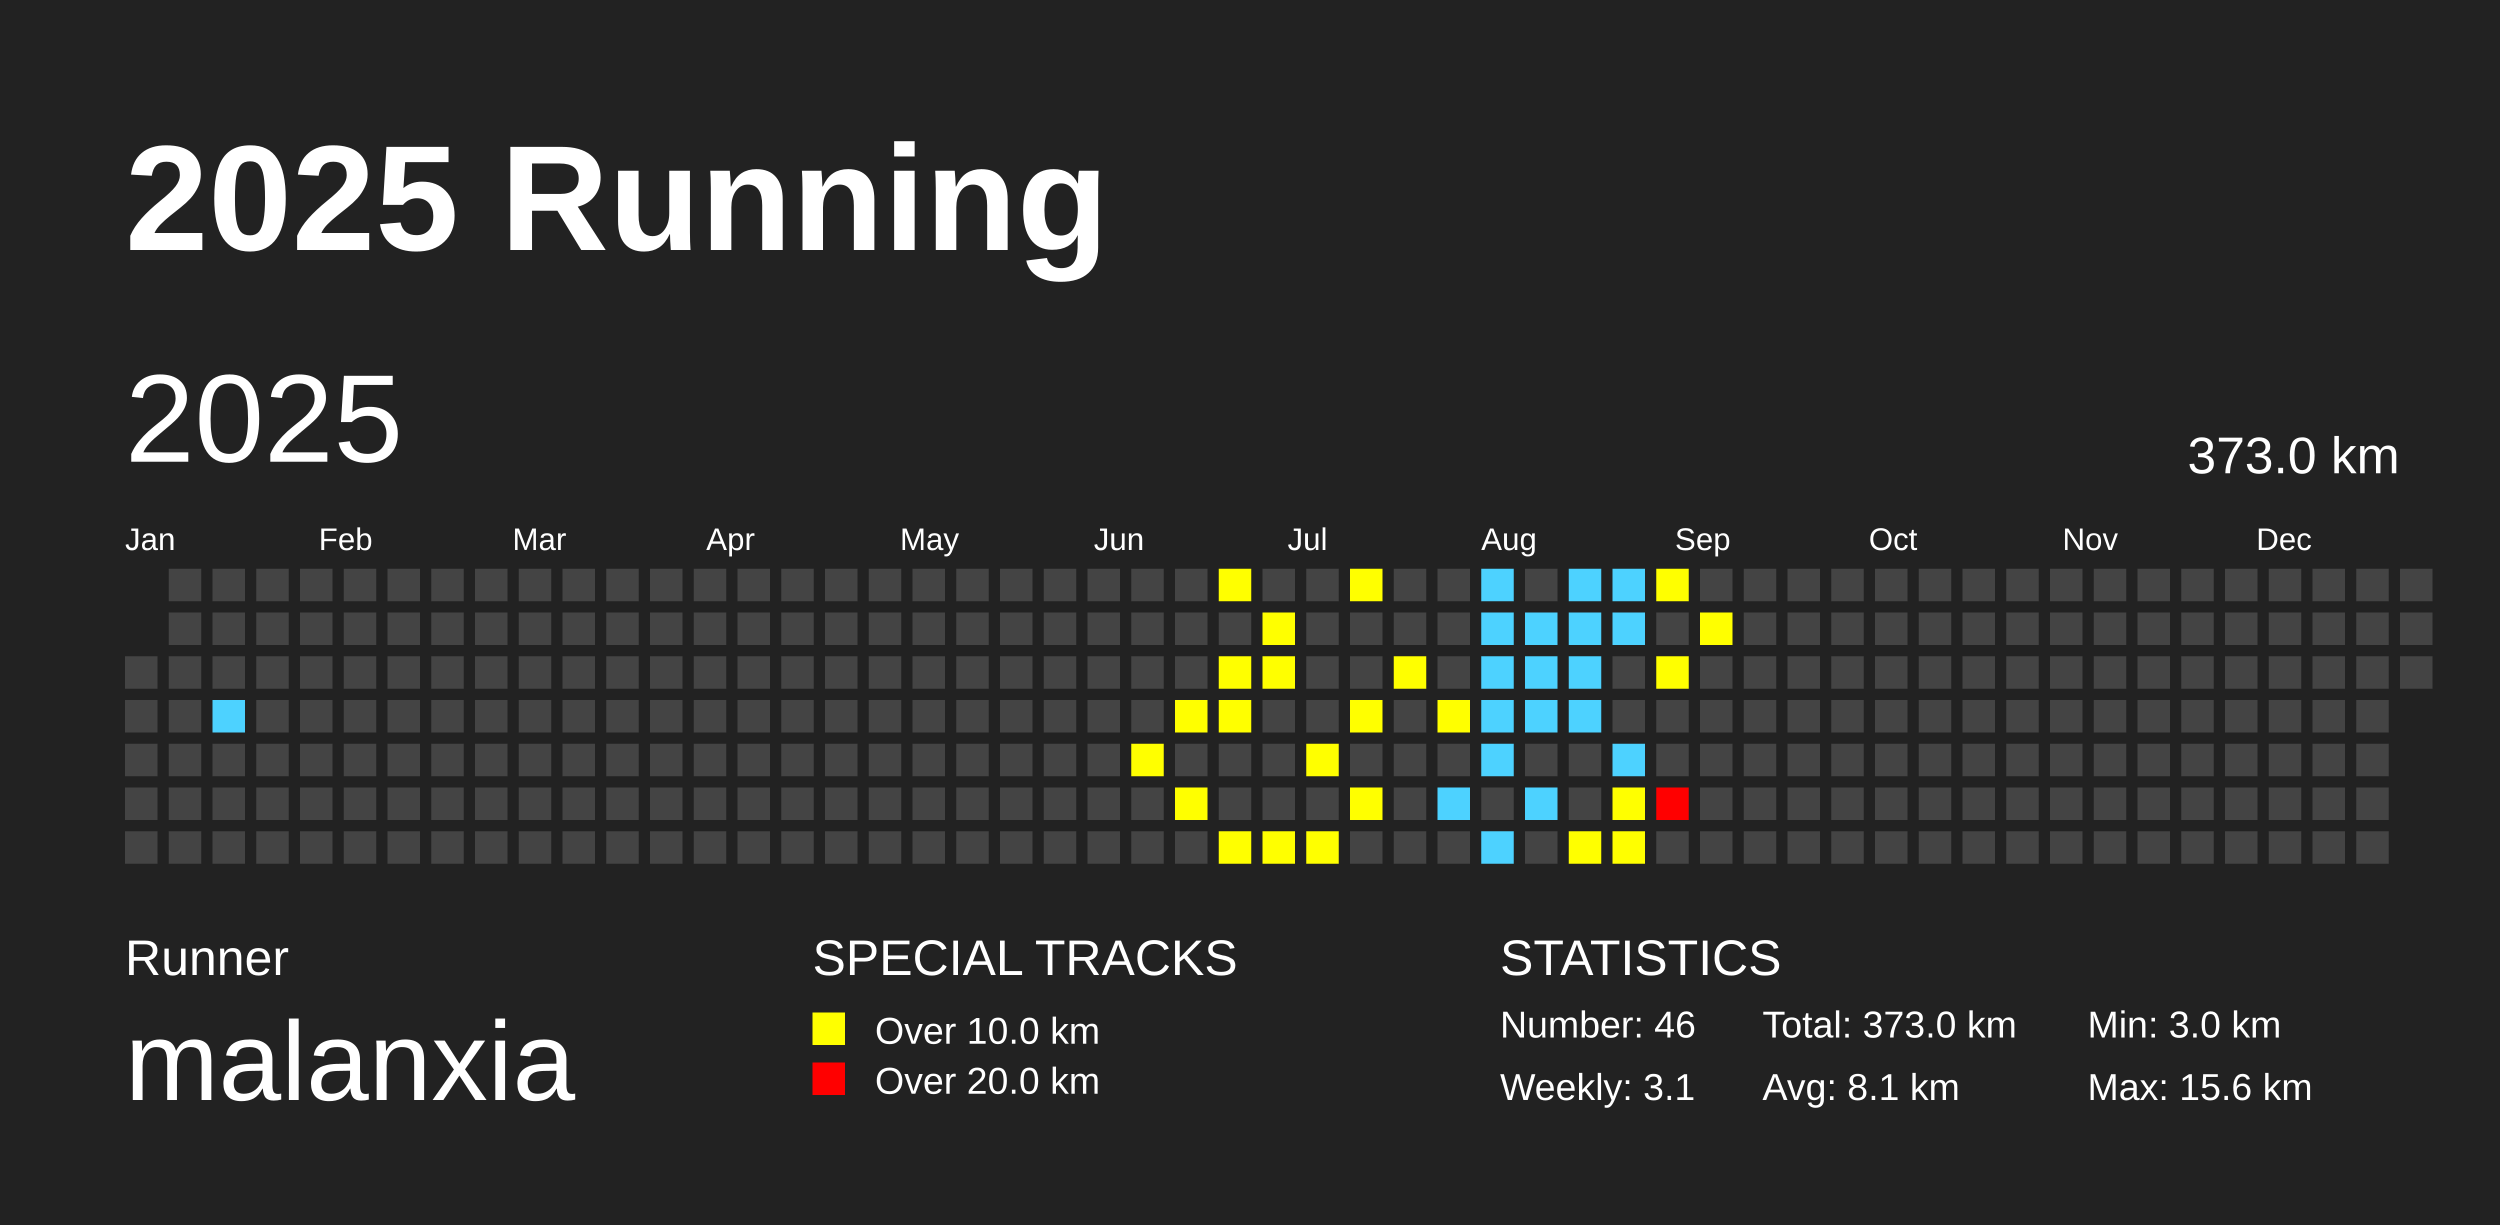
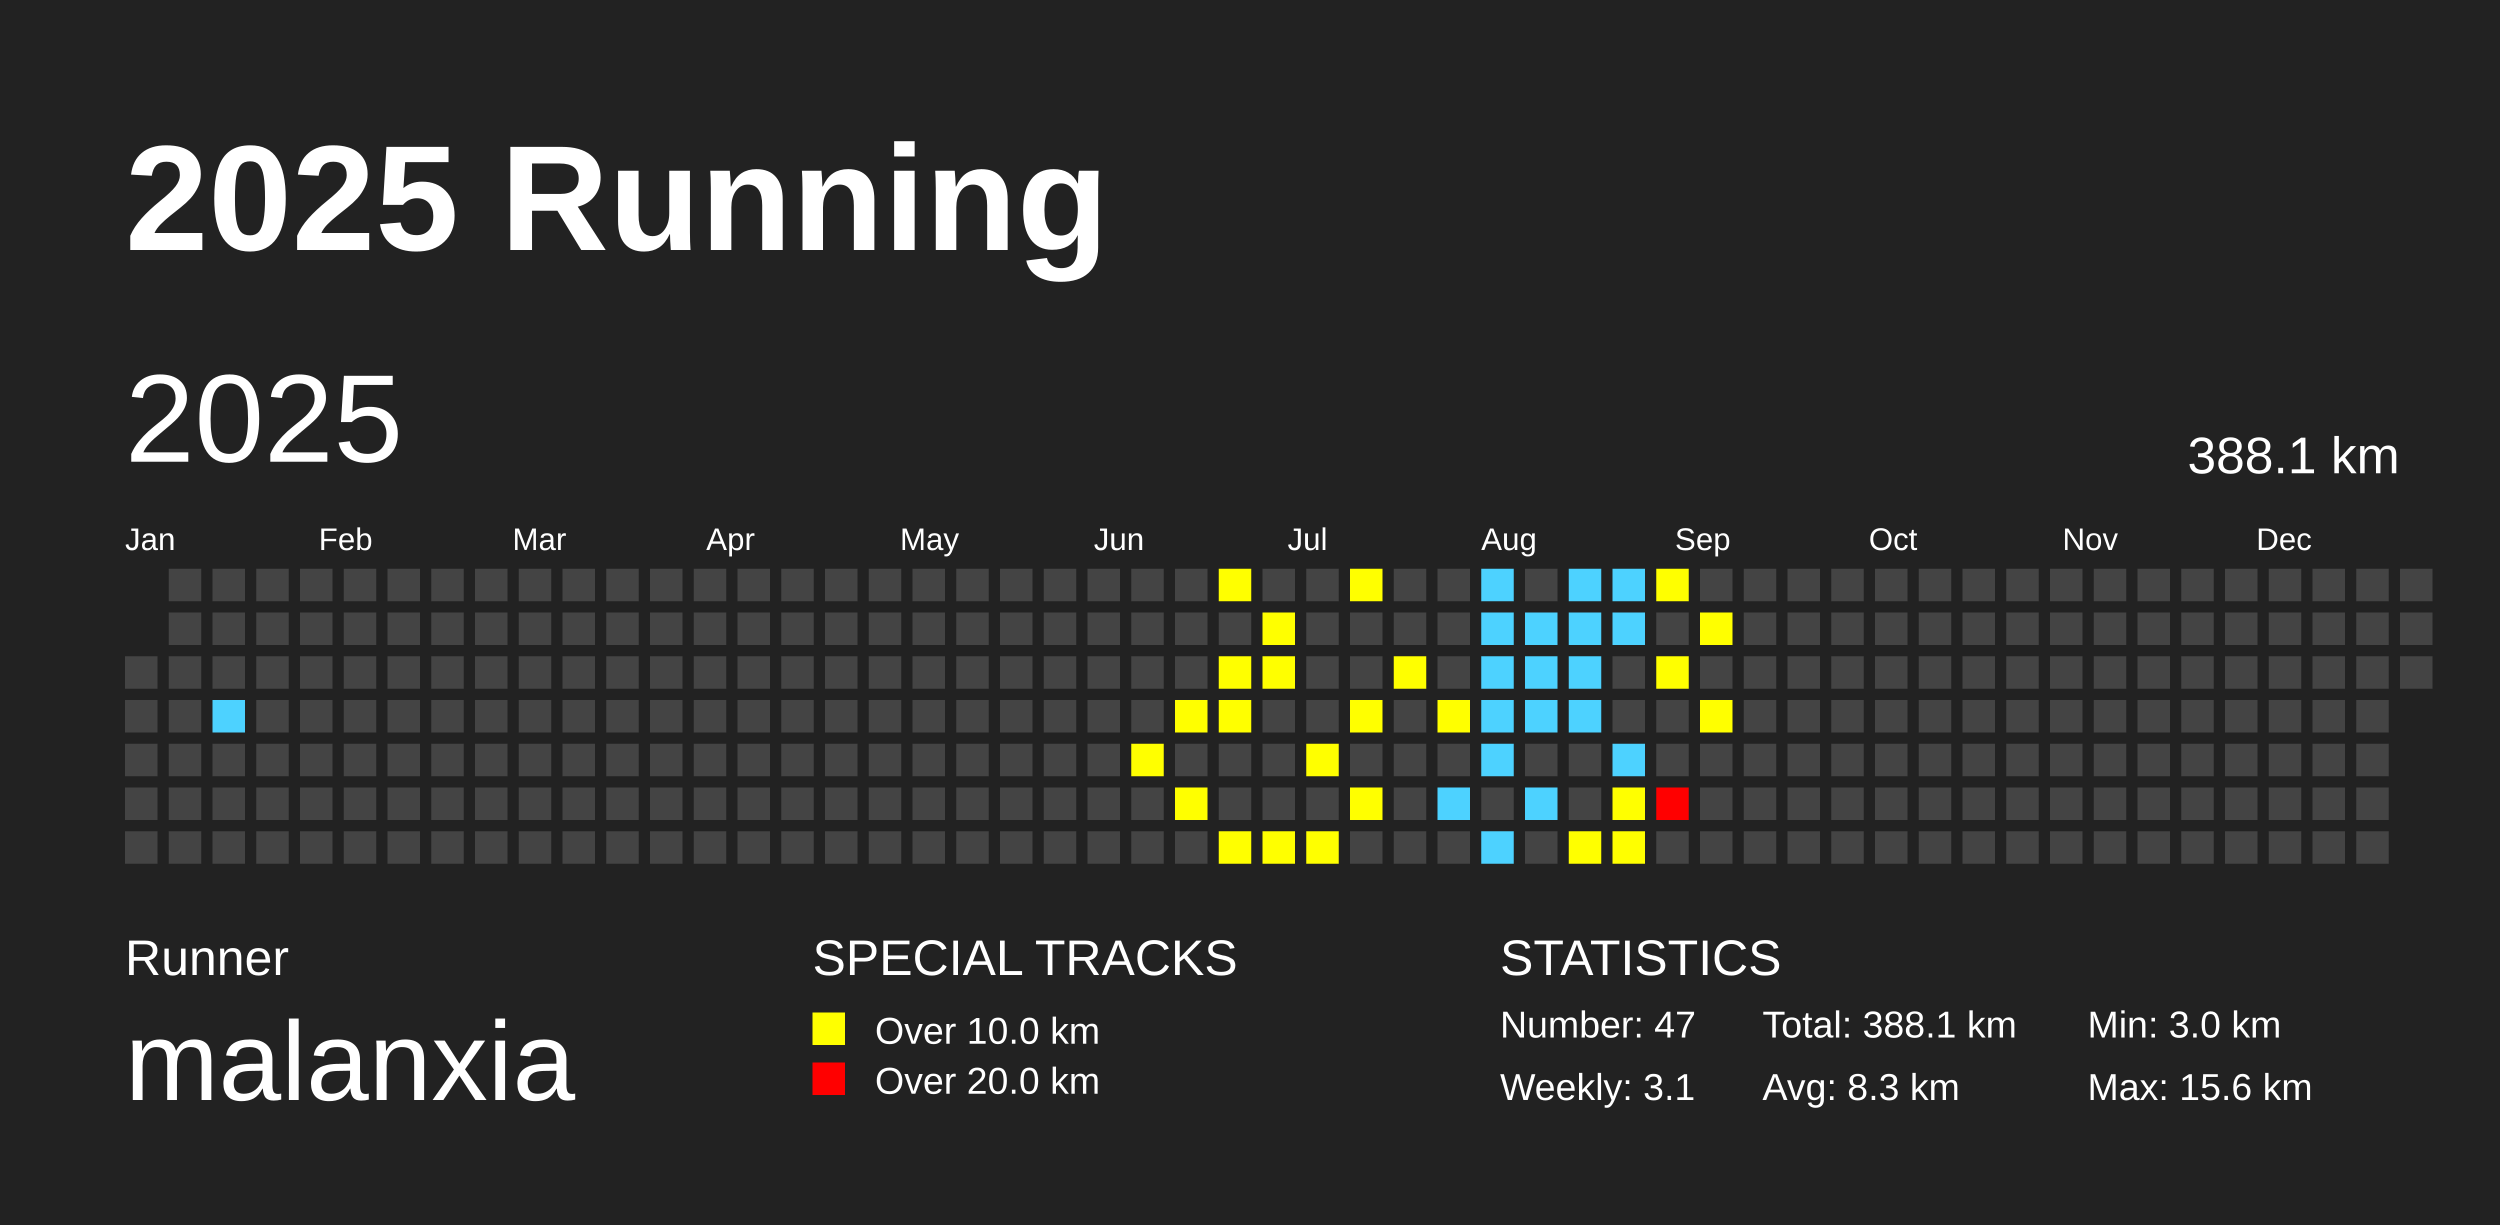
<svg xmlns="http://www.w3.org/2000/svg" baseProfile="full" height="98mm" version="1.1" viewBox="0,0,200,98" width="200mm">
  <defs />
  <rect fill="#222222" height="98" width="200" x="0" y="0" />
  <text fill="#FFFFFF" style="font-size:12px; font-family:Arial; font-weight:bold;" x="10" y="20">2025 Running</text>
  <text fill="#FFFFFF" style="font-size:4px; font-family:Arial" x="10" y="78">Runner</text>
  <text fill="#FFFFFF" style="font-size:9px; font-family:Arial" x="10" y="88">malanxia</text>
  <text fill="#FFFFFF" style="font-size:4px; font-family:Arial" x="65" y="78">SPECIAL TRACKS</text>
  <rect fill="yellow" height="2.6" width="2.6" x="65" y="81" />
  <text fill="#FFFFFF" style="font-size:3px; font-family:Arial" x="70" y="83.5">Over 10.0 km</text>
  <rect fill="red" height="2.6" width="2.6" x="65" y="85" />
  <text fill="#FFFFFF" style="font-size:3px; font-family:Arial" x="70" y="87.5">Over 20.0 km</text>
  <text fill="#FFFFFF" style="font-size:4px; font-family:Arial" x="120" y="78">STATISTICS</text>
-   <text fill="#FFFFFF" style="font-size:3px; font-family:Arial" x="120" y="83">Number: 46</text>
+   <text fill="#FFFFFF" style="font-size:3px; font-family:Arial" x="120" y="83">Number: 47</text>
  <text fill="#FFFFFF" style="font-size:3px; font-family:Arial" x="120" y="88">Weekly: 3.1</text>
-   <text fill="#FFFFFF" style="font-size:3px; font-family:Arial" x="141" y="83">Total: 373.0 km</text>
-   <text fill="#FFFFFF" style="font-size:3px; font-family:Arial" x="141" y="88">Avg: 8.1 km</text>
+   <text fill="#FFFFFF" style="font-size:3px; font-family:Arial" x="141" y="83">Total: 388.1 km</text>
+   <text fill="#FFFFFF" style="font-size:3px; font-family:Arial" x="141" y="88">Avg: 8.3 km</text>
  <text fill="#FFFFFF" style="font-size:3px; font-family:Arial" x="167" y="83">Min: 3.0 km</text>
  <text fill="#FFFFFF" style="font-size:3px; font-family:Arial" x="167" y="88">Max: 15.6 km</text>
  <text dominant-baseline="hanging" fill="#FFFFFF" style="font-size:10.0px; font-family:Arial;" x="10" y="30">2025</text>
-   <text dominant-baseline="hanging" fill="#FFFFFF" style="font-size:4.125px; font-family:Arial;" x="175" y="35">373.0 km</text>
+   <text dominant-baseline="hanging" fill="#FFFFFF" style="font-size:4.125px; font-family:Arial;" x="175" y="35">388.1 km</text>
  <text fill="#FFFFFF" style="font-size:2.5px; font-family:Arial" x="10.0" y="44">Jan</text>
  <text fill="#FFFFFF" style="font-size:2.5px; font-family:Arial" x="25.5" y="44">Feb</text>
  <text fill="#FFFFFF" style="font-size:2.5px; font-family:Arial" x="41.0" y="44">Mar</text>
  <text fill="#FFFFFF" style="font-size:2.5px; font-family:Arial" x="56.5" y="44">Apr</text>
  <text fill="#FFFFFF" style="font-size:2.5px; font-family:Arial" x="72.0" y="44">May</text>
  <text fill="#FFFFFF" style="font-size:2.5px; font-family:Arial" x="87.5" y="44">Jun</text>
  <text fill="#FFFFFF" style="font-size:2.5px; font-family:Arial" x="103.0" y="44">Jul</text>
  <text fill="#FFFFFF" style="font-size:2.5px; font-family:Arial" x="118.5" y="44">Aug</text>
  <text fill="#FFFFFF" style="font-size:2.5px; font-family:Arial" x="134.0" y="44">Sep</text>
  <text fill="#FFFFFF" style="font-size:2.5px; font-family:Arial" x="149.5" y="44">Oct</text>
  <text fill="#FFFFFF" style="font-size:2.5px; font-family:Arial" x="165.0" y="44">Nov</text>
  <text fill="#FFFFFF" style="font-size:2.5px; font-family:Arial" x="180.5" y="44">Dec</text>
  <rect fill="#444444" height="2.6" width="2.6" x="10.0" y="52.5" />
  <rect fill="#444444" height="2.6" width="2.6" x="10.0" y="56.0" />
  <rect fill="#444444" height="2.6" width="2.6" x="10.0" y="59.5" />
  <rect fill="#444444" height="2.6" width="2.6" x="10.0" y="63.0" />
  <rect fill="#444444" height="2.6" width="2.6" x="10.0" y="66.5" />
  <rect fill="#444444" height="2.6" width="2.6" x="13.5" y="45.5" />
  <rect fill="#444444" height="2.6" width="2.6" x="13.5" y="49.0" />
  <rect fill="#444444" height="2.6" width="2.6" x="13.5" y="52.5" />
  <rect fill="#444444" height="2.6" width="2.6" x="13.5" y="56.0" />
  <rect fill="#444444" height="2.6" width="2.6" x="13.5" y="59.5" />
  <rect fill="#444444" height="2.6" width="2.6" x="13.5" y="63.0" />
  <rect fill="#444444" height="2.6" width="2.6" x="13.5" y="66.5" />
  <rect fill="#444444" height="2.6" width="2.6" x="17.0" y="45.5" />
  <rect fill="#444444" height="2.6" width="2.6" x="17.0" y="49.0" />
  <rect fill="#444444" height="2.6" width="2.6" x="17.0" y="52.5" />
  <rect fill="#4DD2FF" height="2.6" width="2.6" x="17.0" y="56.0" />
  <rect fill="#444444" height="2.6" width="2.6" x="17.0" y="59.5" />
  <rect fill="#444444" height="2.6" width="2.6" x="17.0" y="63.0" />
  <rect fill="#444444" height="2.6" width="2.6" x="17.0" y="66.5" />
  <rect fill="#444444" height="2.6" width="2.6" x="20.5" y="45.5" />
  <rect fill="#444444" height="2.6" width="2.6" x="20.5" y="49.0" />
  <rect fill="#444444" height="2.6" width="2.6" x="20.5" y="52.5" />
  <rect fill="#444444" height="2.6" width="2.6" x="20.5" y="56.0" />
  <rect fill="#444444" height="2.6" width="2.6" x="20.5" y="59.5" />
  <rect fill="#444444" height="2.6" width="2.6" x="20.5" y="63.0" />
  <rect fill="#444444" height="2.6" width="2.6" x="20.5" y="66.5" />
  <rect fill="#444444" height="2.6" width="2.6" x="24.0" y="45.5" />
  <rect fill="#444444" height="2.6" width="2.6" x="24.0" y="49.0" />
  <rect fill="#444444" height="2.6" width="2.6" x="24.0" y="52.5" />
  <rect fill="#444444" height="2.6" width="2.6" x="24.0" y="56.0" />
  <rect fill="#444444" height="2.6" width="2.6" x="24.0" y="59.5" />
  <rect fill="#444444" height="2.6" width="2.6" x="24.0" y="63.0" />
  <rect fill="#444444" height="2.6" width="2.6" x="24.0" y="66.5" />
  <rect fill="#444444" height="2.6" width="2.6" x="27.5" y="45.5" />
  <rect fill="#444444" height="2.6" width="2.6" x="27.5" y="49.0" />
  <rect fill="#444444" height="2.6" width="2.6" x="27.5" y="52.5" />
  <rect fill="#444444" height="2.6" width="2.6" x="27.5" y="56.0" />
  <rect fill="#444444" height="2.6" width="2.6" x="27.5" y="59.5" />
  <rect fill="#444444" height="2.6" width="2.6" x="27.5" y="63.0" />
  <rect fill="#444444" height="2.6" width="2.6" x="27.5" y="66.5" />
  <rect fill="#444444" height="2.6" width="2.6" x="31.0" y="45.5" />
  <rect fill="#444444" height="2.6" width="2.6" x="31.0" y="49.0" />
  <rect fill="#444444" height="2.6" width="2.6" x="31.0" y="52.5" />
  <rect fill="#444444" height="2.6" width="2.6" x="31.0" y="56.0" />
  <rect fill="#444444" height="2.6" width="2.6" x="31.0" y="59.5" />
  <rect fill="#444444" height="2.6" width="2.6" x="31.0" y="63.0" />
  <rect fill="#444444" height="2.6" width="2.6" x="31.0" y="66.5" />
  <rect fill="#444444" height="2.6" width="2.6" x="34.5" y="45.5" />
  <rect fill="#444444" height="2.6" width="2.6" x="34.5" y="49.0" />
  <rect fill="#444444" height="2.6" width="2.6" x="34.5" y="52.5" />
  <rect fill="#444444" height="2.6" width="2.6" x="34.5" y="56.0" />
  <rect fill="#444444" height="2.6" width="2.6" x="34.5" y="59.5" />
  <rect fill="#444444" height="2.6" width="2.6" x="34.5" y="63.0" />
  <rect fill="#444444" height="2.6" width="2.6" x="34.5" y="66.5" />
  <rect fill="#444444" height="2.6" width="2.6" x="38.0" y="45.5" />
  <rect fill="#444444" height="2.6" width="2.6" x="38.0" y="49.0" />
  <rect fill="#444444" height="2.6" width="2.6" x="38.0" y="52.5" />
  <rect fill="#444444" height="2.6" width="2.6" x="38.0" y="56.0" />
  <rect fill="#444444" height="2.6" width="2.6" x="38.0" y="59.5" />
  <rect fill="#444444" height="2.6" width="2.6" x="38.0" y="63.0" />
  <rect fill="#444444" height="2.6" width="2.6" x="38.0" y="66.5" />
  <rect fill="#444444" height="2.6" width="2.6" x="41.5" y="45.5" />
  <rect fill="#444444" height="2.6" width="2.6" x="41.5" y="49.0" />
  <rect fill="#444444" height="2.6" width="2.6" x="41.5" y="52.5" />
  <rect fill="#444444" height="2.6" width="2.6" x="41.5" y="56.0" />
  <rect fill="#444444" height="2.6" width="2.6" x="41.5" y="59.5" />
  <rect fill="#444444" height="2.6" width="2.6" x="41.5" y="63.0" />
  <rect fill="#444444" height="2.6" width="2.6" x="41.5" y="66.5" />
  <rect fill="#444444" height="2.6" width="2.6" x="45.0" y="45.5" />
  <rect fill="#444444" height="2.6" width="2.6" x="45.0" y="49.0" />
  <rect fill="#444444" height="2.6" width="2.6" x="45.0" y="52.5" />
  <rect fill="#444444" height="2.6" width="2.6" x="45.0" y="56.0" />
  <rect fill="#444444" height="2.6" width="2.6" x="45.0" y="59.5" />
  <rect fill="#444444" height="2.6" width="2.6" x="45.0" y="63.0" />
  <rect fill="#444444" height="2.6" width="2.6" x="45.0" y="66.5" />
  <rect fill="#444444" height="2.6" width="2.6" x="48.5" y="45.5" />
  <rect fill="#444444" height="2.6" width="2.6" x="48.5" y="49.0" />
  <rect fill="#444444" height="2.6" width="2.6" x="48.5" y="52.5" />
  <rect fill="#444444" height="2.6" width="2.6" x="48.5" y="56.0" />
  <rect fill="#444444" height="2.6" width="2.6" x="48.5" y="59.5" />
  <rect fill="#444444" height="2.6" width="2.6" x="48.5" y="63.0" />
  <rect fill="#444444" height="2.6" width="2.6" x="48.5" y="66.5" />
  <rect fill="#444444" height="2.6" width="2.6" x="52.0" y="45.5" />
  <rect fill="#444444" height="2.6" width="2.6" x="52.0" y="49.0" />
  <rect fill="#444444" height="2.6" width="2.6" x="52.0" y="52.5" />
  <rect fill="#444444" height="2.6" width="2.6" x="52.0" y="56.0" />
  <rect fill="#444444" height="2.6" width="2.6" x="52.0" y="59.5" />
  <rect fill="#444444" height="2.6" width="2.6" x="52.0" y="63.0" />
  <rect fill="#444444" height="2.6" width="2.6" x="52.0" y="66.5" />
  <rect fill="#444444" height="2.6" width="2.6" x="55.5" y="45.5" />
  <rect fill="#444444" height="2.6" width="2.6" x="55.5" y="49.0" />
  <rect fill="#444444" height="2.6" width="2.6" x="55.5" y="52.5" />
  <rect fill="#444444" height="2.6" width="2.6" x="55.5" y="56.0" />
  <rect fill="#444444" height="2.6" width="2.6" x="55.5" y="59.5" />
  <rect fill="#444444" height="2.6" width="2.6" x="55.5" y="63.0" />
  <rect fill="#444444" height="2.6" width="2.6" x="55.5" y="66.5" />
  <rect fill="#444444" height="2.6" width="2.6" x="59.0" y="45.5" />
  <rect fill="#444444" height="2.6" width="2.6" x="59.0" y="49.0" />
  <rect fill="#444444" height="2.6" width="2.6" x="59.0" y="52.5" />
  <rect fill="#444444" height="2.6" width="2.6" x="59.0" y="56.0" />
  <rect fill="#444444" height="2.6" width="2.6" x="59.0" y="59.5" />
  <rect fill="#444444" height="2.6" width="2.6" x="59.0" y="63.0" />
  <rect fill="#444444" height="2.6" width="2.6" x="59.0" y="66.5" />
  <rect fill="#444444" height="2.6" width="2.6" x="62.5" y="45.5" />
  <rect fill="#444444" height="2.6" width="2.6" x="62.5" y="49.0" />
  <rect fill="#444444" height="2.6" width="2.6" x="62.5" y="52.5" />
  <rect fill="#444444" height="2.6" width="2.6" x="62.5" y="56.0" />
  <rect fill="#444444" height="2.6" width="2.6" x="62.5" y="59.5" />
  <rect fill="#444444" height="2.6" width="2.6" x="62.5" y="63.0" />
  <rect fill="#444444" height="2.6" width="2.6" x="62.5" y="66.5" />
  <rect fill="#444444" height="2.6" width="2.6" x="66.0" y="45.5" />
  <rect fill="#444444" height="2.6" width="2.6" x="66.0" y="49.0" />
  <rect fill="#444444" height="2.6" width="2.6" x="66.0" y="52.5" />
  <rect fill="#444444" height="2.6" width="2.6" x="66.0" y="56.0" />
  <rect fill="#444444" height="2.6" width="2.6" x="66.0" y="59.5" />
  <rect fill="#444444" height="2.6" width="2.6" x="66.0" y="63.0" />
  <rect fill="#444444" height="2.6" width="2.6" x="66.0" y="66.5" />
  <rect fill="#444444" height="2.6" width="2.6" x="69.5" y="45.5" />
  <rect fill="#444444" height="2.6" width="2.6" x="69.5" y="49.0" />
  <rect fill="#444444" height="2.6" width="2.6" x="69.5" y="52.5" />
  <rect fill="#444444" height="2.6" width="2.6" x="69.5" y="56.0" />
  <rect fill="#444444" height="2.6" width="2.6" x="69.5" y="59.5" />
  <rect fill="#444444" height="2.6" width="2.6" x="69.5" y="63.0" />
  <rect fill="#444444" height="2.6" width="2.6" x="69.5" y="66.5" />
  <rect fill="#444444" height="2.6" width="2.6" x="73.0" y="45.5" />
  <rect fill="#444444" height="2.6" width="2.6" x="73.0" y="49.0" />
  <rect fill="#444444" height="2.6" width="2.6" x="73.0" y="52.5" />
  <rect fill="#444444" height="2.6" width="2.6" x="73.0" y="56.0" />
  <rect fill="#444444" height="2.6" width="2.6" x="73.0" y="59.5" />
  <rect fill="#444444" height="2.6" width="2.6" x="73.0" y="63.0" />
  <rect fill="#444444" height="2.6" width="2.6" x="73.0" y="66.5" />
  <rect fill="#444444" height="2.6" width="2.6" x="76.5" y="45.5" />
  <rect fill="#444444" height="2.6" width="2.6" x="76.5" y="49.0" />
  <rect fill="#444444" height="2.6" width="2.6" x="76.5" y="52.5" />
  <rect fill="#444444" height="2.6" width="2.6" x="76.5" y="56.0" />
  <rect fill="#444444" height="2.6" width="2.6" x="76.5" y="59.5" />
  <rect fill="#444444" height="2.6" width="2.6" x="76.5" y="63.0" />
  <rect fill="#444444" height="2.6" width="2.6" x="76.5" y="66.5" />
  <rect fill="#444444" height="2.6" width="2.6" x="80.0" y="45.5" />
  <rect fill="#444444" height="2.6" width="2.6" x="80.0" y="49.0" />
  <rect fill="#444444" height="2.6" width="2.6" x="80.0" y="52.5" />
  <rect fill="#444444" height="2.6" width="2.6" x="80.0" y="56.0" />
  <rect fill="#444444" height="2.6" width="2.6" x="80.0" y="59.5" />
  <rect fill="#444444" height="2.6" width="2.6" x="80.0" y="63.0" />
  <rect fill="#444444" height="2.6" width="2.6" x="80.0" y="66.5" />
  <rect fill="#444444" height="2.6" width="2.6" x="83.5" y="45.5" />
  <rect fill="#444444" height="2.6" width="2.6" x="83.5" y="49.0" />
  <rect fill="#444444" height="2.6" width="2.6" x="83.5" y="52.5" />
  <rect fill="#444444" height="2.6" width="2.6" x="83.5" y="56.0" />
  <rect fill="#444444" height="2.6" width="2.6" x="83.5" y="59.5" />
  <rect fill="#444444" height="2.6" width="2.6" x="83.5" y="63.0" />
  <rect fill="#444444" height="2.6" width="2.6" x="83.5" y="66.5" />
  <rect fill="#444444" height="2.6" width="2.6" x="87.0" y="45.5" />
  <rect fill="#444444" height="2.6" width="2.6" x="87.0" y="49.0" />
  <rect fill="#444444" height="2.6" width="2.6" x="87.0" y="52.5" />
  <rect fill="#444444" height="2.6" width="2.6" x="87.0" y="56.0" />
  <rect fill="#444444" height="2.6" width="2.6" x="87.0" y="59.5" />
  <rect fill="#444444" height="2.6" width="2.6" x="87.0" y="63.0" />
  <rect fill="#444444" height="2.6" width="2.6" x="87.0" y="66.5" />
  <rect fill="#444444" height="2.6" width="2.6" x="90.5" y="45.5" />
  <rect fill="#444444" height="2.6" width="2.6" x="90.5" y="49.0" />
  <rect fill="#444444" height="2.6" width="2.6" x="90.5" y="52.5" />
  <rect fill="#444444" height="2.6" width="2.6" x="90.5" y="56.0" />
  <rect fill="yellow" height="2.6" width="2.6" x="90.5" y="59.5" />
  <rect fill="#444444" height="2.6" width="2.6" x="90.5" y="63.0" />
  <rect fill="#444444" height="2.6" width="2.6" x="90.5" y="66.5" />
  <rect fill="#444444" height="2.6" width="2.6" x="94.0" y="45.5" />
  <rect fill="#444444" height="2.6" width="2.6" x="94.0" y="49.0" />
  <rect fill="#444444" height="2.6" width="2.6" x="94.0" y="52.5" />
  <rect fill="yellow" height="2.6" width="2.6" x="94.0" y="56.0" />
  <rect fill="#444444" height="2.6" width="2.6" x="94.0" y="59.5" />
  <rect fill="yellow" height="2.6" width="2.6" x="94.0" y="63.0" />
  <rect fill="#444444" height="2.6" width="2.6" x="94.0" y="66.5" />
  <rect fill="yellow" height="2.6" width="2.6" x="97.5" y="45.5" />
  <rect fill="#444444" height="2.6" width="2.6" x="97.5" y="49.0" />
  <rect fill="yellow" height="2.6" width="2.6" x="97.5" y="52.5" />
  <rect fill="yellow" height="2.6" width="2.6" x="97.5" y="56.0" />
  <rect fill="#444444" height="2.6" width="2.6" x="97.5" y="59.5" />
  <rect fill="#444444" height="2.6" width="2.6" x="97.5" y="63.0" />
  <rect fill="yellow" height="2.6" width="2.6" x="97.5" y="66.5" />
  <rect fill="#444444" height="2.6" width="2.6" x="101.0" y="45.5" />
  <rect fill="yellow" height="2.6" width="2.6" x="101.0" y="49.0" />
  <rect fill="yellow" height="2.6" width="2.6" x="101.0" y="52.5" />
  <rect fill="#444444" height="2.6" width="2.6" x="101.0" y="56.0" />
  <rect fill="#444444" height="2.6" width="2.6" x="101.0" y="59.5" />
  <rect fill="#444444" height="2.6" width="2.6" x="101.0" y="63.0" />
  <rect fill="yellow" height="2.6" width="2.6" x="101.0" y="66.5" />
  <rect fill="#444444" height="2.6" width="2.6" x="104.5" y="45.5" />
  <rect fill="#444444" height="2.6" width="2.6" x="104.5" y="49.0" />
  <rect fill="#444444" height="2.6" width="2.6" x="104.5" y="52.5" />
  <rect fill="#444444" height="2.6" width="2.6" x="104.5" y="56.0" />
  <rect fill="yellow" height="2.6" width="2.6" x="104.5" y="59.5" />
  <rect fill="#444444" height="2.6" width="2.6" x="104.5" y="63.0" />
  <rect fill="yellow" height="2.6" width="2.6" x="104.5" y="66.5" />
  <rect fill="yellow" height="2.6" width="2.6" x="108.0" y="45.5" />
  <rect fill="#444444" height="2.6" width="2.6" x="108.0" y="49.0" />
  <rect fill="#444444" height="2.6" width="2.6" x="108.0" y="52.5" />
  <rect fill="yellow" height="2.6" width="2.6" x="108.0" y="56.0" />
  <rect fill="#444444" height="2.6" width="2.6" x="108.0" y="59.5" />
  <rect fill="yellow" height="2.6" width="2.6" x="108.0" y="63.0" />
  <rect fill="#444444" height="2.6" width="2.6" x="108.0" y="66.5" />
  <rect fill="#444444" height="2.6" width="2.6" x="111.5" y="45.5" />
  <rect fill="#444444" height="2.6" width="2.6" x="111.5" y="49.0" />
  <rect fill="yellow" height="2.6" width="2.6" x="111.5" y="52.5" />
  <rect fill="#444444" height="2.6" width="2.6" x="111.5" y="56.0" />
  <rect fill="#444444" height="2.6" width="2.6" x="111.5" y="59.5" />
  <rect fill="#444444" height="2.6" width="2.6" x="111.5" y="63.0" />
  <rect fill="#444444" height="2.6" width="2.6" x="111.5" y="66.5" />
  <rect fill="#444444" height="2.6" width="2.6" x="115.0" y="45.5" />
  <rect fill="#444444" height="2.6" width="2.6" x="115.0" y="49.0" />
  <rect fill="#444444" height="2.6" width="2.6" x="115.0" y="52.5" />
  <rect fill="yellow" height="2.6" width="2.6" x="115.0" y="56.0" />
  <rect fill="#444444" height="2.6" width="2.6" x="115.0" y="59.5" />
  <rect fill="#4DD2FF" height="2.6" width="2.6" x="115.0" y="63.0" />
  <rect fill="#444444" height="2.6" width="2.6" x="115.0" y="66.5" />
  <rect fill="#4DD2FF" height="2.6" width="2.6" x="118.5" y="45.5" />
  <rect fill="#4DD2FF" height="2.6" width="2.6" x="118.5" y="49.0" />
  <rect fill="#4DD2FF" height="2.6" width="2.6" x="118.5" y="52.5" />
  <rect fill="#4DD2FF" height="2.6" width="2.6" x="118.5" y="56.0" />
  <rect fill="#4DD2FF" height="2.6" width="2.6" x="118.5" y="59.5" />
  <rect fill="#444444" height="2.6" width="2.6" x="118.5" y="63.0" />
  <rect fill="#4DD2FF" height="2.6" width="2.6" x="118.5" y="66.5" />
  <rect fill="#444444" height="2.6" width="2.6" x="122.0" y="45.5" />
  <rect fill="#4DD2FF" height="2.6" width="2.6" x="122.0" y="49.0" />
  <rect fill="#4DD2FF" height="2.6" width="2.6" x="122.0" y="52.5" />
  <rect fill="#4DD2FF" height="2.6" width="2.6" x="122.0" y="56.0" />
  <rect fill="#444444" height="2.6" width="2.6" x="122.0" y="59.5" />
  <rect fill="#4DD2FF" height="2.6" width="2.6" x="122.0" y="63.0" />
  <rect fill="#444444" height="2.6" width="2.6" x="122.0" y="66.5" />
  <rect fill="#4DD2FF" height="2.6" width="2.6" x="125.5" y="45.5" />
  <rect fill="#4DD2FF" height="2.6" width="2.6" x="125.5" y="49.0" />
  <rect fill="#4DD2FF" height="2.6" width="2.6" x="125.5" y="52.5" />
  <rect fill="#4DD2FF" height="2.6" width="2.6" x="125.5" y="56.0" />
  <rect fill="#444444" height="2.6" width="2.6" x="125.5" y="59.5" />
  <rect fill="#444444" height="2.6" width="2.6" x="125.5" y="63.0" />
  <rect fill="yellow" height="2.6" width="2.6" x="125.5" y="66.5" />
  <rect fill="#4DD2FF" height="2.6" width="2.6" x="129.0" y="45.5" />
  <rect fill="#4DD2FF" height="2.6" width="2.6" x="129.0" y="49.0" />
  <rect fill="#444444" height="2.6" width="2.6" x="129.0" y="52.5" />
  <rect fill="#444444" height="2.6" width="2.6" x="129.0" y="56.0" />
  <rect fill="#4DD2FF" height="2.6" width="2.6" x="129.0" y="59.5" />
  <rect fill="yellow" height="2.6" width="2.6" x="129.0" y="63.0" />
  <rect fill="yellow" height="2.6" width="2.6" x="129.0" y="66.5" />
  <rect fill="yellow" height="2.6" width="2.6" x="132.5" y="45.5" />
  <rect fill="#444444" height="2.6" width="2.6" x="132.5" y="49.0" />
  <rect fill="yellow" height="2.6" width="2.6" x="132.5" y="52.5" />
  <rect fill="#444444" height="2.6" width="2.6" x="132.5" y="56.0" />
  <rect fill="#444444" height="2.6" width="2.6" x="132.5" y="59.5" />
  <rect fill="red" height="2.6" width="2.6" x="132.5" y="63.0" />
  <rect fill="#444444" height="2.6" width="2.6" x="132.5" y="66.5" />
  <rect fill="#444444" height="2.6" width="2.6" x="136.0" y="45.5" />
  <rect fill="yellow" height="2.6" width="2.6" x="136.0" y="49.0" />
  <rect fill="#444444" height="2.6" width="2.6" x="136.0" y="52.5" />
-   <rect fill="#444444" height="2.6" width="2.6" x="136.0" y="56.0" />
+   <rect fill="yellow" height="2.6" width="2.6" x="136.0" y="56.0" />
  <rect fill="#444444" height="2.6" width="2.6" x="136.0" y="59.5" />
  <rect fill="#444444" height="2.6" width="2.6" x="136.0" y="63.0" />
  <rect fill="#444444" height="2.6" width="2.6" x="136.0" y="66.5" />
  <rect fill="#444444" height="2.6" width="2.6" x="139.5" y="45.5" />
  <rect fill="#444444" height="2.6" width="2.6" x="139.5" y="49.0" />
  <rect fill="#444444" height="2.6" width="2.6" x="139.5" y="52.5" />
  <rect fill="#444444" height="2.6" width="2.6" x="139.5" y="56.0" />
  <rect fill="#444444" height="2.6" width="2.6" x="139.5" y="59.5" />
  <rect fill="#444444" height="2.6" width="2.6" x="139.5" y="63.0" />
  <rect fill="#444444" height="2.6" width="2.6" x="139.5" y="66.5" />
  <rect fill="#444444" height="2.6" width="2.6" x="143.0" y="45.5" />
  <rect fill="#444444" height="2.6" width="2.6" x="143.0" y="49.0" />
  <rect fill="#444444" height="2.6" width="2.6" x="143.0" y="52.5" />
  <rect fill="#444444" height="2.6" width="2.6" x="143.0" y="56.0" />
  <rect fill="#444444" height="2.6" width="2.6" x="143.0" y="59.5" />
  <rect fill="#444444" height="2.6" width="2.6" x="143.0" y="63.0" />
  <rect fill="#444444" height="2.6" width="2.6" x="143.0" y="66.5" />
  <rect fill="#444444" height="2.6" width="2.6" x="146.5" y="45.5" />
  <rect fill="#444444" height="2.6" width="2.6" x="146.5" y="49.0" />
  <rect fill="#444444" height="2.6" width="2.6" x="146.5" y="52.5" />
  <rect fill="#444444" height="2.6" width="2.6" x="146.5" y="56.0" />
  <rect fill="#444444" height="2.6" width="2.6" x="146.5" y="59.5" />
  <rect fill="#444444" height="2.6" width="2.6" x="146.5" y="63.0" />
  <rect fill="#444444" height="2.6" width="2.6" x="146.5" y="66.5" />
  <rect fill="#444444" height="2.6" width="2.6" x="150.0" y="45.5" />
  <rect fill="#444444" height="2.6" width="2.6" x="150.0" y="49.0" />
  <rect fill="#444444" height="2.6" width="2.6" x="150.0" y="52.5" />
  <rect fill="#444444" height="2.6" width="2.6" x="150.0" y="56.0" />
  <rect fill="#444444" height="2.6" width="2.6" x="150.0" y="59.5" />
  <rect fill="#444444" height="2.6" width="2.6" x="150.0" y="63.0" />
  <rect fill="#444444" height="2.6" width="2.6" x="150.0" y="66.5" />
  <rect fill="#444444" height="2.6" width="2.6" x="153.5" y="45.5" />
  <rect fill="#444444" height="2.6" width="2.6" x="153.5" y="49.0" />
  <rect fill="#444444" height="2.6" width="2.6" x="153.5" y="52.5" />
  <rect fill="#444444" height="2.6" width="2.6" x="153.5" y="56.0" />
  <rect fill="#444444" height="2.6" width="2.6" x="153.5" y="59.5" />
  <rect fill="#444444" height="2.6" width="2.6" x="153.5" y="63.0" />
  <rect fill="#444444" height="2.6" width="2.6" x="153.5" y="66.5" />
  <rect fill="#444444" height="2.6" width="2.6" x="157.0" y="45.5" />
  <rect fill="#444444" height="2.6" width="2.6" x="157.0" y="49.0" />
  <rect fill="#444444" height="2.6" width="2.6" x="157.0" y="52.5" />
  <rect fill="#444444" height="2.6" width="2.6" x="157.0" y="56.0" />
  <rect fill="#444444" height="2.6" width="2.6" x="157.0" y="59.5" />
  <rect fill="#444444" height="2.6" width="2.6" x="157.0" y="63.0" />
  <rect fill="#444444" height="2.6" width="2.6" x="157.0" y="66.5" />
  <rect fill="#444444" height="2.6" width="2.6" x="160.5" y="45.5" />
  <rect fill="#444444" height="2.6" width="2.6" x="160.5" y="49.0" />
  <rect fill="#444444" height="2.6" width="2.6" x="160.5" y="52.5" />
  <rect fill="#444444" height="2.6" width="2.6" x="160.5" y="56.0" />
  <rect fill="#444444" height="2.6" width="2.6" x="160.5" y="59.5" />
  <rect fill="#444444" height="2.6" width="2.6" x="160.5" y="63.0" />
  <rect fill="#444444" height="2.6" width="2.6" x="160.5" y="66.5" />
  <rect fill="#444444" height="2.6" width="2.6" x="164.0" y="45.5" />
  <rect fill="#444444" height="2.6" width="2.6" x="164.0" y="49.0" />
  <rect fill="#444444" height="2.6" width="2.6" x="164.0" y="52.5" />
  <rect fill="#444444" height="2.6" width="2.6" x="164.0" y="56.0" />
  <rect fill="#444444" height="2.6" width="2.6" x="164.0" y="59.5" />
  <rect fill="#444444" height="2.6" width="2.6" x="164.0" y="63.0" />
  <rect fill="#444444" height="2.6" width="2.6" x="164.0" y="66.5" />
  <rect fill="#444444" height="2.6" width="2.6" x="167.5" y="45.5" />
  <rect fill="#444444" height="2.6" width="2.6" x="167.5" y="49.0" />
  <rect fill="#444444" height="2.6" width="2.6" x="167.5" y="52.5" />
  <rect fill="#444444" height="2.6" width="2.6" x="167.5" y="56.0" />
  <rect fill="#444444" height="2.6" width="2.6" x="167.5" y="59.5" />
  <rect fill="#444444" height="2.6" width="2.6" x="167.5" y="63.0" />
  <rect fill="#444444" height="2.6" width="2.6" x="167.5" y="66.5" />
  <rect fill="#444444" height="2.6" width="2.6" x="171.0" y="45.5" />
  <rect fill="#444444" height="2.6" width="2.6" x="171.0" y="49.0" />
  <rect fill="#444444" height="2.6" width="2.6" x="171.0" y="52.5" />
  <rect fill="#444444" height="2.6" width="2.6" x="171.0" y="56.0" />
  <rect fill="#444444" height="2.6" width="2.6" x="171.0" y="59.5" />
  <rect fill="#444444" height="2.6" width="2.6" x="171.0" y="63.0" />
  <rect fill="#444444" height="2.6" width="2.6" x="171.0" y="66.5" />
  <rect fill="#444444" height="2.6" width="2.6" x="174.5" y="45.5" />
  <rect fill="#444444" height="2.6" width="2.6" x="174.5" y="49.0" />
  <rect fill="#444444" height="2.6" width="2.6" x="174.5" y="52.5" />
  <rect fill="#444444" height="2.6" width="2.6" x="174.5" y="56.0" />
  <rect fill="#444444" height="2.6" width="2.6" x="174.5" y="59.5" />
  <rect fill="#444444" height="2.6" width="2.6" x="174.5" y="63.0" />
  <rect fill="#444444" height="2.6" width="2.6" x="174.5" y="66.5" />
  <rect fill="#444444" height="2.6" width="2.6" x="178.0" y="45.5" />
  <rect fill="#444444" height="2.6" width="2.6" x="178.0" y="49.0" />
  <rect fill="#444444" height="2.6" width="2.6" x="178.0" y="52.5" />
  <rect fill="#444444" height="2.6" width="2.6" x="178.0" y="56.0" />
  <rect fill="#444444" height="2.6" width="2.6" x="178.0" y="59.5" />
  <rect fill="#444444" height="2.6" width="2.6" x="178.0" y="63.0" />
  <rect fill="#444444" height="2.6" width="2.6" x="178.0" y="66.5" />
  <rect fill="#444444" height="2.6" width="2.6" x="181.5" y="45.5" />
  <rect fill="#444444" height="2.6" width="2.6" x="181.5" y="49.0" />
  <rect fill="#444444" height="2.6" width="2.6" x="181.5" y="52.5" />
  <rect fill="#444444" height="2.6" width="2.6" x="181.5" y="56.0" />
  <rect fill="#444444" height="2.6" width="2.6" x="181.5" y="59.5" />
  <rect fill="#444444" height="2.6" width="2.6" x="181.5" y="63.0" />
  <rect fill="#444444" height="2.6" width="2.6" x="181.5" y="66.5" />
  <rect fill="#444444" height="2.6" width="2.6" x="185.0" y="45.5" />
  <rect fill="#444444" height="2.6" width="2.6" x="185.0" y="49.0" />
  <rect fill="#444444" height="2.6" width="2.6" x="185.0" y="52.5" />
  <rect fill="#444444" height="2.6" width="2.6" x="185.0" y="56.0" />
  <rect fill="#444444" height="2.6" width="2.6" x="185.0" y="59.5" />
  <rect fill="#444444" height="2.6" width="2.6" x="185.0" y="63.0" />
  <rect fill="#444444" height="2.6" width="2.6" x="185.0" y="66.5" />
  <rect fill="#444444" height="2.6" width="2.6" x="188.5" y="45.5" />
  <rect fill="#444444" height="2.6" width="2.6" x="188.5" y="49.0" />
  <rect fill="#444444" height="2.6" width="2.6" x="188.5" y="52.5" />
  <rect fill="#444444" height="2.6" width="2.6" x="188.5" y="56.0" />
  <rect fill="#444444" height="2.6" width="2.6" x="188.5" y="59.5" />
  <rect fill="#444444" height="2.6" width="2.6" x="188.5" y="63.0" />
  <rect fill="#444444" height="2.6" width="2.6" x="188.5" y="66.5" />
  <rect fill="#444444" height="2.6" width="2.6" x="192.0" y="45.5" />
  <rect fill="#444444" height="2.6" width="2.6" x="192.0" y="49.0" />
  <rect fill="#444444" height="2.6" width="2.6" x="192.0" y="52.5" />
</svg>
